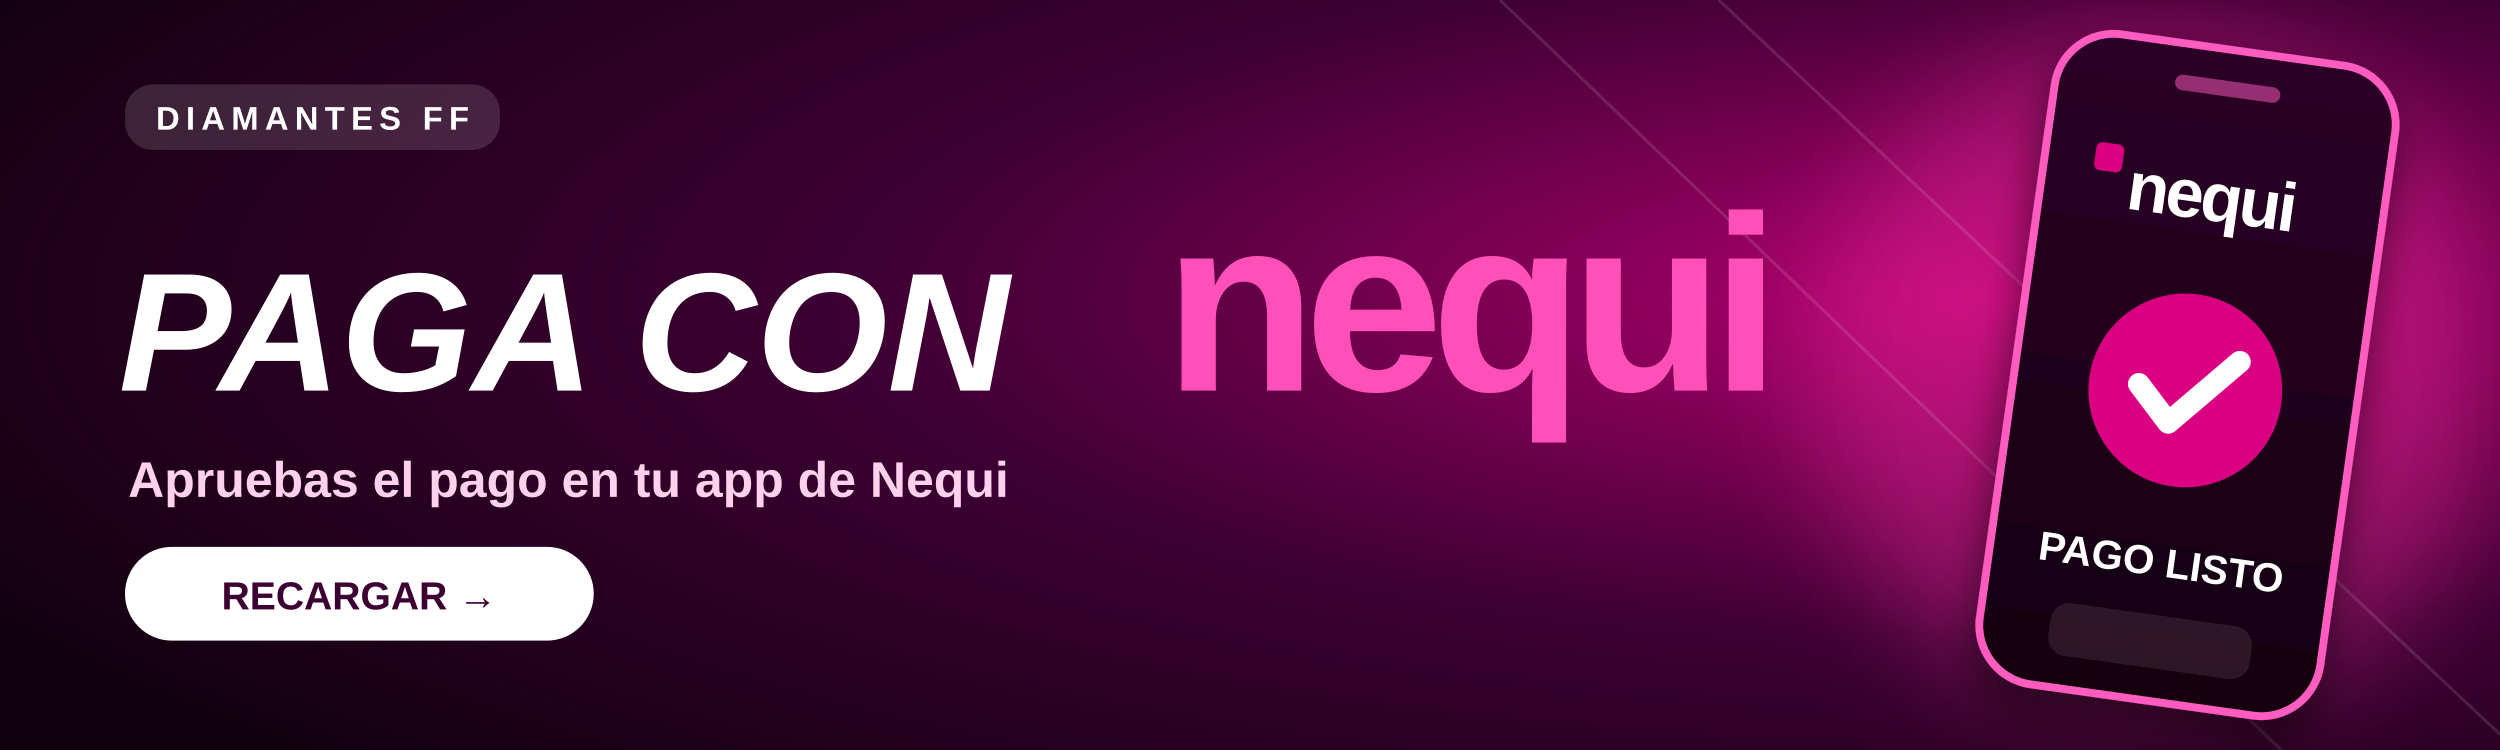
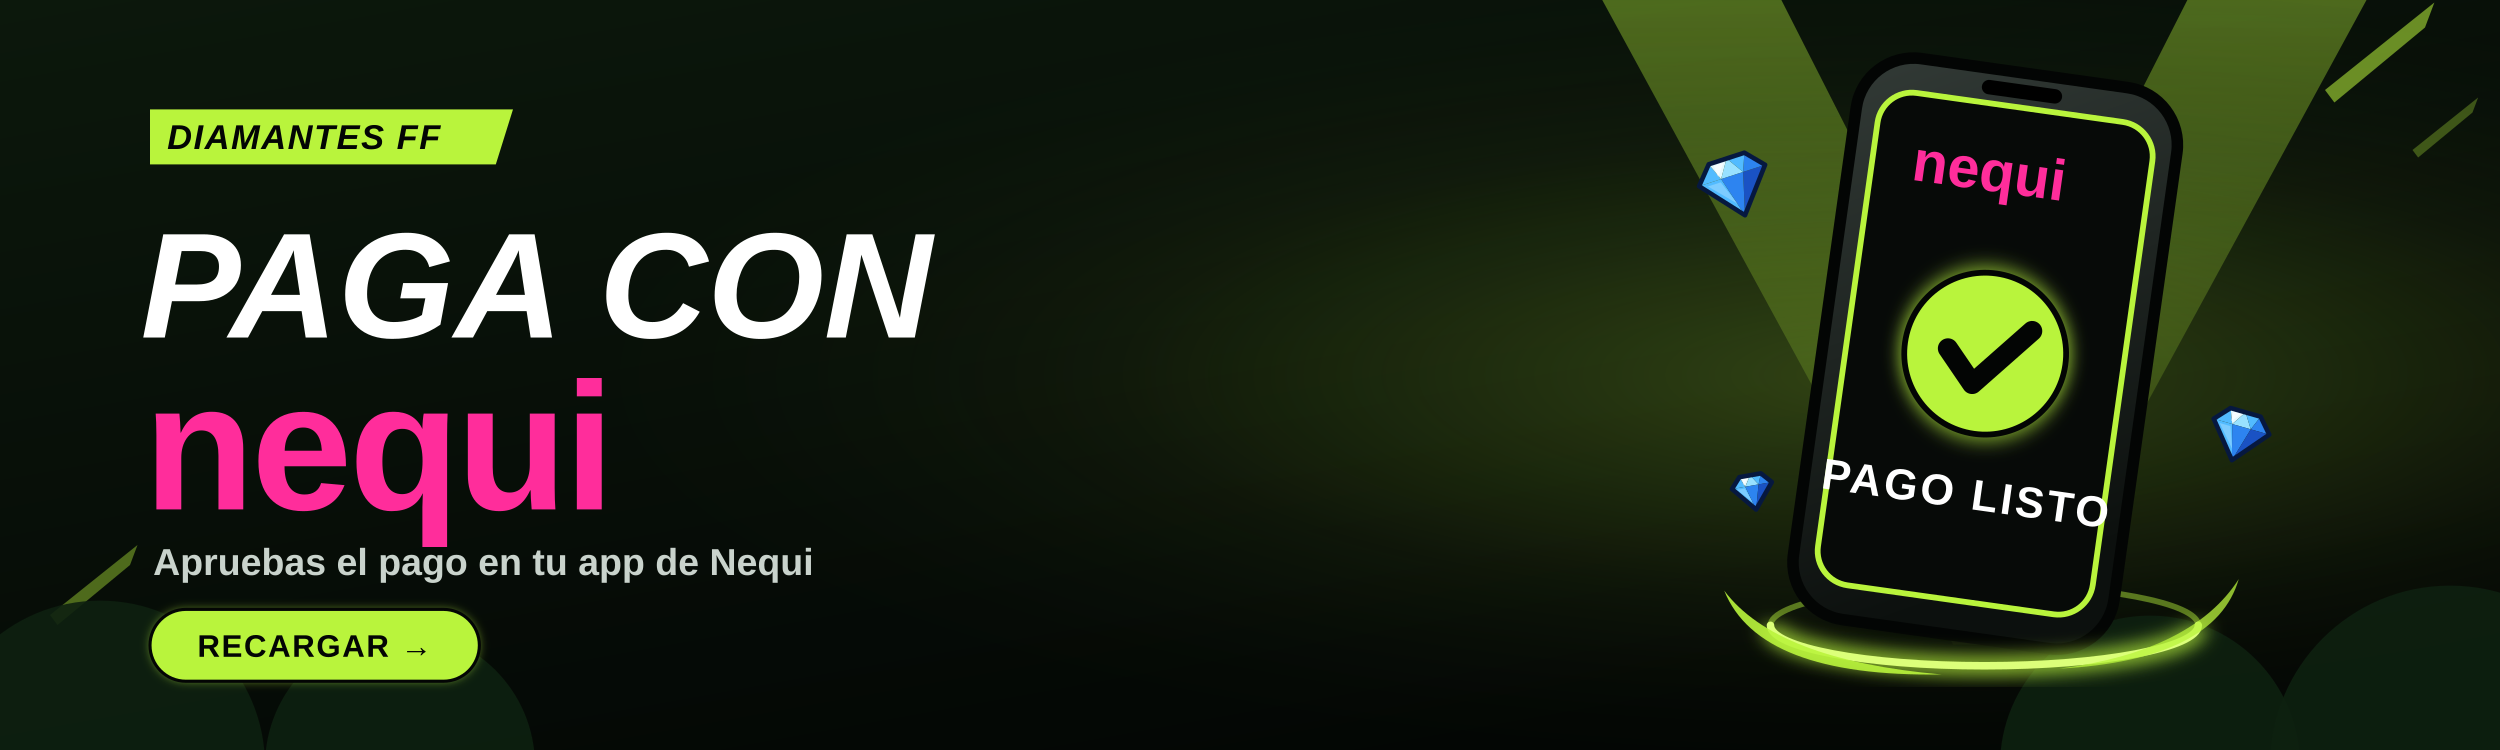
<svg xmlns="http://www.w3.org/2000/svg" viewBox="0 0 1600 480" width="1600" height="480">
  <defs>
-     <radialGradient id="bg" cx="0.8" cy="0.4" r="0.9">
-       <stop offset="0" stop-color="#b3006e" />
-       <stop offset="0.5" stop-color="#3d0033" />
-       <stop offset="1" stop-color="#12000f" />
+     <linearGradient id="bg" x1="0" y1="0" x2="0.6" y2="1">
+       <stop offset="0" stop-color="#0c180c" />
+       <stop offset="1" stop-color="#030604" />
+     </linearGradient>
+     <linearGradient id="v" x1="0" y1="0" x2="0" y2="1">
+       <stop offset="0" stop-color="#b9f43c" stop-opacity=".4" />
+       <stop offset="1" stop-color="#b9f43c" stop-opacity=".03" />
+     </linearGradient>
+     <radialGradient id="glow" cx="0.75" cy="0.5" r="0.55">
+       <stop offset="0" stop-color="#b9f43c" stop-opacity=".24" />
+       <stop offset=".55" stop-color="#b9f43c" stop-opacity=".05" />
+       <stop offset="1" stop-color="#000" stop-opacity="0" />
    </radialGradient>
-     <linearGradient id="phone" x1="0" y1="0" x2="0" y2="1">
-       <stop offset="0" stop-color="#2b0026" />
-       <stop offset="1" stop-color="#14000f" />
+     <radialGradient id="gemglow">
+       <stop offset="0" stop-color="#4fc3ff" stop-opacity=".5" />
+       <stop offset="1" stop-color="#4fc3ff" stop-opacity="0" />
+     </radialGradient>
+     <linearGradient id="dark" x1="0" y1="0" x2="0.3" y2="1">
+       <stop offset="0" stop-color="#323a36" />
+       <stop offset="1" stop-color="#0c100e" />
    </linearGradient>
-     <filter id="glow" x="-50%" y="-50%" width="200%" height="200%">
-       <feGaussianBlur stdDeviation="36" />
+     <linearGradient id="lid" x1="0" y1="0" x2="0" y2="1">
+       <stop offset="0" stop-color="#47524c" />
+       <stop offset="1" stop-color="#1b221e" />
+     </linearGradient>
+     <filter id="soft" x="-50%" y="-50%" width="200%" height="200%">
+       <feGaussianBlur stdDeviation="3" />
    </filter>
-     <filter id="shadow" x="-30%" y="-30%" width="160%" height="170%">
-       <feDropShadow dx="0" dy="18" stdDeviation="16" flood-color="#000" flood-opacity=".55" />
-     </filter>
+     <path id="spark" d="M0 -10L2.2 -2.2L10 0L2.2 2.2L0 10L-2.2 2.2L-10 0L-2.2 -2.2Z" fill="#fff" />
  </defs>
  <rect width="1600" height="480" fill="url(#bg)" />
-   <circle cx="1380" cy="240" r="220" fill="#ff2fa8" opacity=".35" filter="url(#glow)" />
-   <g opacity=".12" stroke="#fff" stroke-width="2">
-     <path d="M960 0 L1460 480" />
-     <path d="M1100 0 L1600 470" />
+   <path d="M1020 -10H1135L1270 255.75L1405 -10H1520L1290 412.5H1250Z" fill="url(#v)" />
+   <rect width="1600" height="480" fill="url(#glow)" />
+   <path d="M1488 57.6L1558 1.6L1552 17.6L1494 65.6Z" fill="#b9f43c" opacity="0.55" />
+   <path d="M1544 96L1586 62.4L1582.4 72L1547.6 100.8Z" fill="#b9f43c" opacity="0.3" />
+   <path d="M32 393.6L88 348.8L83.2 361.6L36.8 400Z" fill="#b9f43c" opacity="0.4" />
+   <circle cx="64" cy="490" r="105.6" fill="#0d200f" opacity=".9" />
+   <circle cx="256" cy="490" r="86.4" fill="#0d200f" opacity=".9" />
+   <circle cx="1376" cy="490" r="96" fill="#0d200f" opacity=".9" />
+   <circle cx="1568" cy="490" r="115.2" fill="#0d200f" opacity=".9" />
+   <g transform="translate(1270 230) scale(1.85)">
+     <path d="M-74 92A74 14 0 0 1 74 92" fill="none" stroke="#b9f43c" stroke-opacity=".45" stroke-width="2" />
+     <g transform="rotate(8)">
+       <rect x="-56" y="-100" width="112" height="196" rx="20" fill="url(#dark)" stroke="#030504" stroke-width="4" />
+       <rect x="-48" y="-88" width="96" height="172" rx="12" fill="#070a08" stroke="#b9f43c" stroke-width="2" />
+       <rect x="-14" y="-96" width="28" height="5" rx="2.5" fill="#000" />
+       <text x="-34" y="-58" font-family="Arial, Helvetica, sans-serif" font-weight="900" font-size="20" fill="#ff2d9b">nequi</text>
+       <circle cx="0" cy="-2" r="30" fill="#b9f43c" filter="url(#soft)" opacity=".7" />
+       <circle cx="0" cy="-2" r="28" fill="#b9f43c" stroke="#030504" stroke-width="2" />
+       <path d="M-13 -2L-3 9L15 -12" fill="none" stroke="#030504" stroke-width="7" stroke-linecap="round" stroke-linejoin="round" />
+       <text x="0" y="52" font-family="Arial Black, Arial, Helvetica, sans-serif" font-weight="900" font-size="15" fill="#fff" text-anchor="middle" letter-spacing="1">PAGO LISTO</text>
+     </g>
+     <g transform="rotate(-18 -86 -59.68)" stroke-linejoin="round">
+       <path d="M-92.48 -70L-98 -63.808L-90 -63.808Z" fill="#52bbff" />
+       <path d="M-92.48 -70L-86 -70L-90 -63.808Z" fill="#e3f9ff" />
+       <path d="M-86 -70L-90 -63.808L-82 -63.808Z" fill="#98e1ff" />
+       <path d="M-86 -70L-79.52 -70L-82 -63.808Z" fill="#52bbff" />
+       <path d="M-79.52 -70L-74 -63.808L-82 -63.808Z" fill="#2d84f0" />
+       <path d="M-98 -63.808L-90 -63.808L-86 -49.36Z" fill="#52bbff" />
+       <path d="M-90 -63.808L-82 -63.808L-86 -49.36Z" fill="#2d84f0" />
+       <path d="M-82 -63.808L-74 -63.808L-86 -49.36Z" fill="#1a52c4" />
+       <path d="M-91.04 -68.968L-87.44 -68.968L-90.72 -64.84Z" fill="#fff" opacity=".7" />
+       <path d="M-95.12 -62.776L-90.48 -62.776L-87.2 -53.901Z" fill="#fff" opacity=".25" />
+       <path d="M-92.48 -70H-79.52L-74 -63.808L-86 -49.36L-98 -63.808Z" fill="none" stroke="#06183f" stroke-width="1.6" />
+     </g>
+     <g transform="rotate(16 88 26.6)" stroke-linejoin="round">
+       <path d="M82.6 18L78 23.16L84.667 23.16Z" fill="#52bbff" />
+       <path d="M82.6 18L88 18L84.667 23.16Z" fill="#e3f9ff" />
+       <path d="M88 18L84.667 23.16L91.333 23.16Z" fill="#98e1ff" />
+       <path d="M88 18L93.4 18L91.333 23.16Z" fill="#52bbff" />
+       <path d="M93.4 18L98 23.16L91.333 23.16Z" fill="#2d84f0" />
+       <path d="M78 23.16L84.667 23.16L88 35.2Z" fill="#52bbff" />
+       <path d="M84.667 23.16L91.333 23.16L88 35.2Z" fill="#2d84f0" />
+       <path d="M91.333 23.16L98 23.16L88 35.2Z" fill="#1a52c4" />
+       <path d="M83.8 18.86L86.8 18.86L84.067 22.3Z" fill="#fff" opacity=".7" />
+       <path d="M80.4 24.02L84.267 24.02L87 31.416Z" fill="#fff" opacity=".25" />
+       <path d="M82.6 18H93.4L98 23.16L88 35.2L78 23.16Z" fill="none" stroke="#06183f" stroke-width="1.6" />
+     </g>
+     <g transform="rotate(-10 -80 46.02)" stroke-linejoin="round">
+       <path d="M-83.78 40L-87 43.612L-82.333 43.612Z" fill="#52bbff" />
+       <path d="M-83.78 40L-80 40L-82.333 43.612Z" fill="#e3f9ff" />
+       <path d="M-80 40L-82.333 43.612L-77.667 43.612Z" fill="#98e1ff" />
+       <path d="M-80 40L-76.22 40L-77.667 43.612Z" fill="#52bbff" />
+       <path d="M-76.22 40L-73 43.612L-77.667 43.612Z" fill="#2d84f0" />
+       <path d="M-87 43.612L-82.333 43.612L-80 52.04Z" fill="#52bbff" />
+       <path d="M-82.333 43.612L-77.667 43.612L-80 52.04Z" fill="#2d84f0" />
+       <path d="M-77.667 43.612L-73 43.612L-80 52.04Z" fill="#1a52c4" />
+       <path d="M-82.94 40.602L-80.84 40.602L-82.753 43.01Z" fill="#fff" opacity=".7" />
+       <path d="M-85.32 44.214L-82.613 44.214L-80.7 49.391Z" fill="#fff" opacity=".25" />
+       <path d="M-83.78 40H-76.22L-73 43.612L-80 52.04L-87 43.612Z" fill="none" stroke="#06183f" stroke-width="1.6" />
+     </g>
+     <path d="M-74 92A74 14 0 0 0 74 92" fill="none" stroke="#b9f43c" stroke-width="7" filter="url(#soft)" opacity=".75" />
+     <path d="M-74 92A74 14 0 0 0 74 92" fill="none" stroke="#dcff7a" stroke-width="2.6" stroke-linecap="round" />
+     <path d="M-90 80Q-78 110 -14.8 109Q-72 104 -90 80Z" fill="#b9f43c" opacity=".9" />
+     <path d="M88 76Q80 104 25.9 107Q72 101 88 76Z" fill="#b9f43c" opacity=".75" />
  </g>
-   <g filter="url(#shadow)" transform="rotate(8 1400 240)">
-     <rect x="1290" y="30" rx="38" width="220" height="420" fill="url(#phone)" stroke="#ff5cbf" stroke-width="5" />
-     <rect x="1366" y="50" rx="5" width="68" height="10" fill="#ff5cbf" opacity=".5" />
-     <rect x="1322" y="100" width="18" height="18" rx="4" fill="#da0081" />
-     <text x="1400" y="140" text-anchor="middle" font-family="Arial, Helvetica, sans-serif" font-weight="900" font-size="44" letter-spacing="-2" fill="#fff">nequi</text>
-     <circle cx="1400" cy="250" r="62" fill="#da0081" />
-     <path d="M1370 250 l22 22 l40 -45" fill="none" stroke="#fff" stroke-width="14" stroke-linecap="round" stroke-linejoin="round" />
-     <text x="1400" y="370" text-anchor="middle" font-family="Arial Black, Arial, sans-serif" font-weight="900" font-size="26" fill="#fff">PAGO LISTO</text>
-     <rect x="1335" y="395" rx="12" width="130" height="34" fill="#ffffff" fill-opacity=".1" />
+   <g transform="translate(96 70)">
+     <path d="M0 0H232.32L221.32 35.2H0Z" fill="#b9f43c" />
+     <text x="11" y="25.344" font-family="Arial Black, Arial, Helvetica, sans-serif" font-weight="900" font-style="italic" font-size="22" fill="#030504" letter-spacing="1">DIAMANTES FF</text>
  </g>
-   <rect x="80" y="54" rx="18" width="240" height="42" fill="#ffffff" fill-opacity=".14" />
-   <text x="200" y="83" text-anchor="middle" font-family="Arial Black, Arial, sans-serif" font-weight="900" font-size="21" letter-spacing="4" fill="#fff">DIAMANTES FF</text>
-   <text x="76" y="250" font-family="Arial Black, Impact, Arial, sans-serif" font-weight="900" font-style="italic" font-size="108" fill="#fff">PAGA CON</text>
-   <text x="745" y="250" font-family="Arial, Helvetica, sans-serif" font-weight="900" font-size="160" letter-spacing="-8" fill="#ff4fb8">nequi</text>
-   <text x="82" y="318" font-family="Arial, Helvetica, sans-serif" font-weight="700" font-size="32" fill="#ffd1ec">Apruebas el pago en tu app de Nequi</text>
-   <rect x="80" y="350" rx="30" width="300" height="60" fill="#ffffff" />
-   <text x="230" y="390" text-anchor="middle" font-family="Arial Black, Arial, sans-serif" font-weight="900" font-size="25" fill="#3d0033">RECARGAR  →</text>
+   <text x="90" y="216" font-family="Arial Black, Arial, Helvetica, sans-serif" font-weight="900" font-style="italic" font-size="96" fill="#fff">PAGA CON</text>
+   <text x="92" y="326" font-family="Arial, Helvetica, sans-serif" font-weight="900" font-size="116" fill="#ff2d9b" letter-spacing="-2">nequi</text>
+   <text x="98" y="368" font-family="Arial, Helvetica, sans-serif" font-weight="700" font-size="24" fill="#c9d3cc" text-anchor="start">Apruebas el pago en tu app de Nequi</text>
+   <g transform="translate(96 390)">
+     <rect width="210.8" height="46" rx="23" fill="#b9f43c" filter="url(#soft)" opacity=".55" />
+     <rect width="210.8" height="46" rx="23" fill="#b9f43c" stroke="#030504" stroke-width="2" />
+     <text x="105.4" y="30.36" font-family="Arial Black, Arial, Helvetica, sans-serif" font-weight="900" font-size="20" fill="#030504" text-anchor="middle" letter-spacing="1">RECARGAR  →</text>
+   </g>
</svg>
